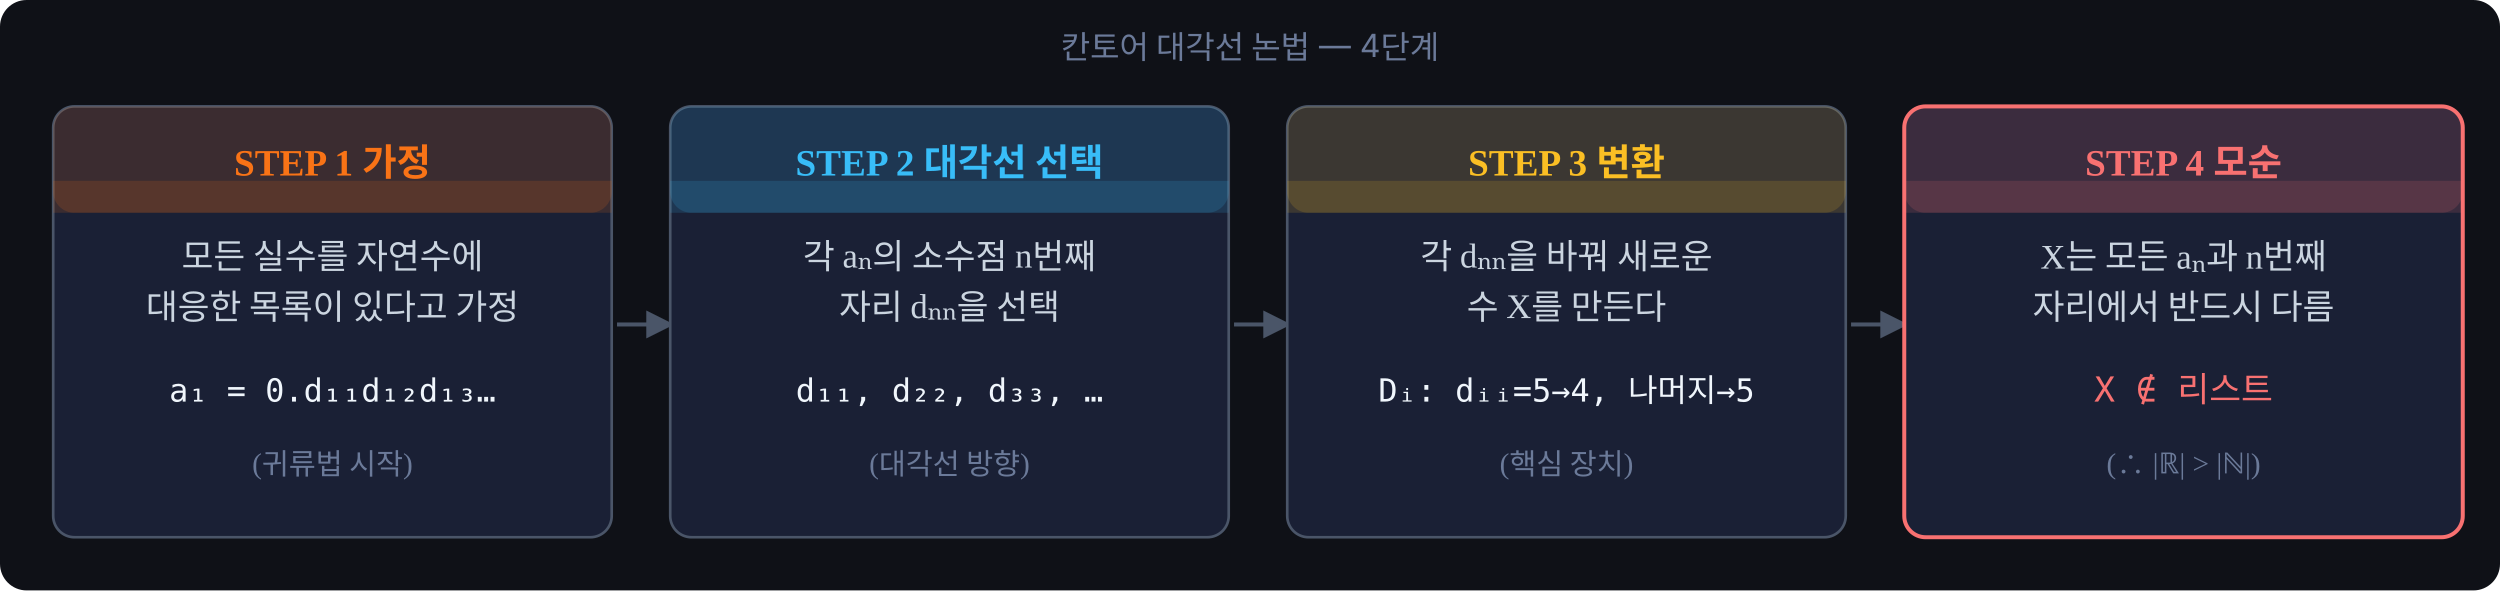
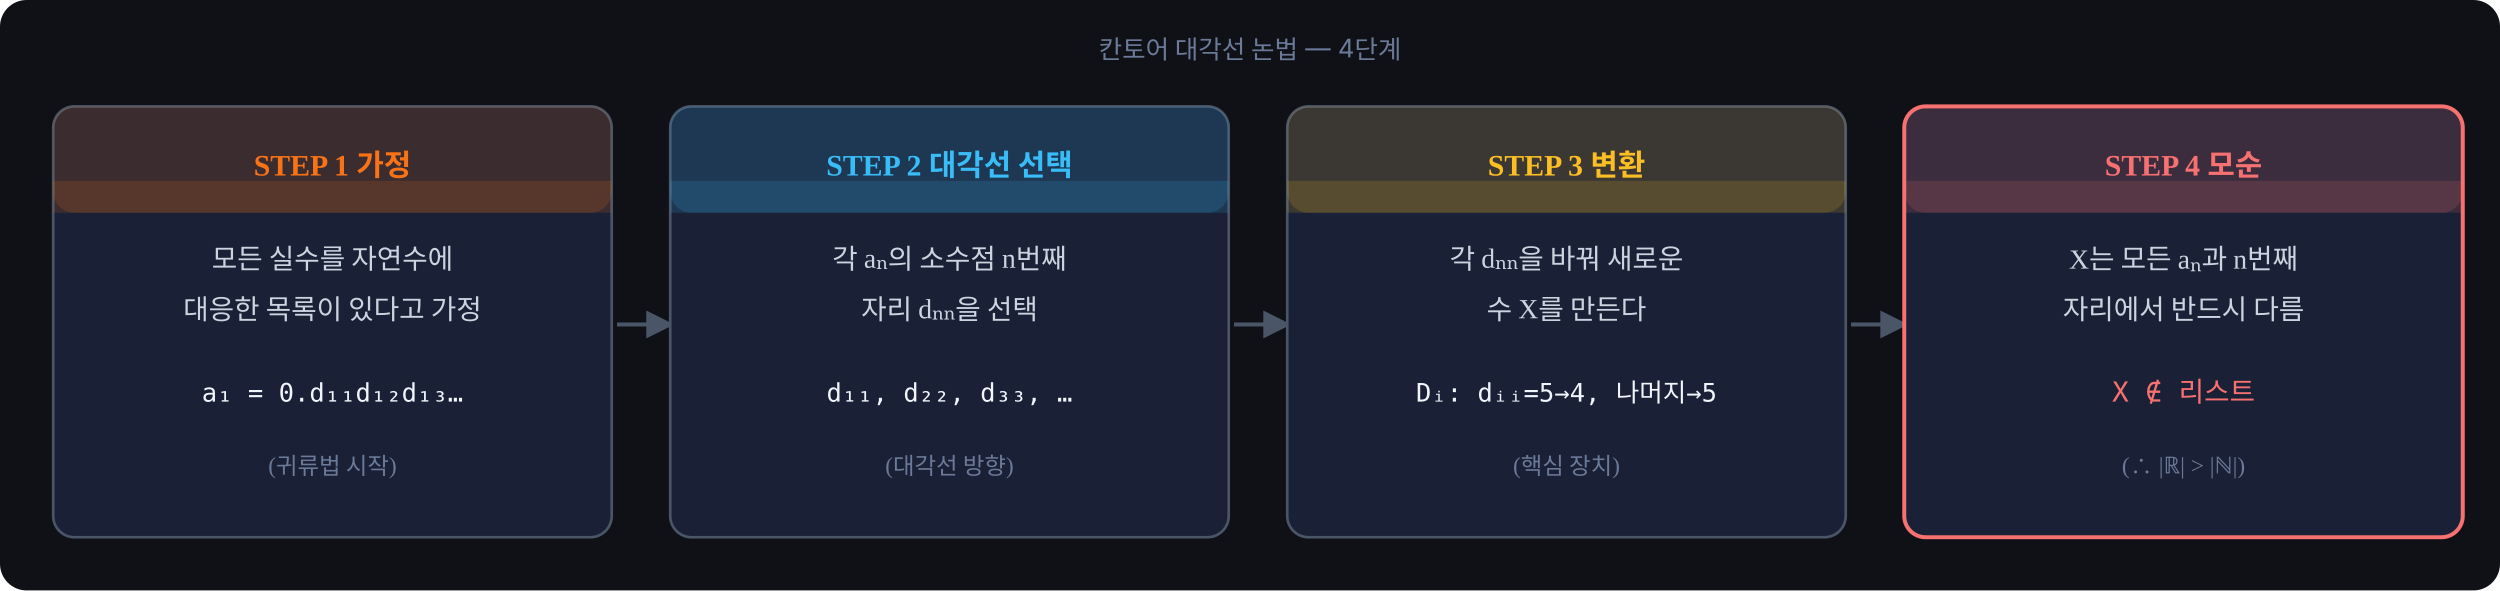
- <svg xmlns="http://www.w3.org/2000/svg" viewBox="0 0 940 222" width="940" height="222">
+ <svg xmlns="http://www.w3.org/2000/svg" viewBox="0 0 940 222" width="1410" height="333">
  <rect width="940" height="222" fill="#0f1117" rx="10" />
-   <text x="470" y="22" text-anchor="middle" font-family="system-ui,-apple-system,sans-serif" font-size="12" fill="#6b7a99">칸토어 대각선 논법 — 4단계</text>
+   <text x="470" y="22" text-anchor="middle" font-family="system-ui,-apple-system,sans-serif" font-size="9.6" fill="#6b7a99">칸토어 대각선 논법 — 4단계</text>
  <defs>
    <marker id="arr" markerWidth="7" markerHeight="7" refX="6" refY="3.5" orient="auto">
      <polygon points="0,0 7,3.5 0,7" fill="#4a5568" />
    </marker>
  </defs>
  <line x1="232" y1="122" x2="252" y2="122" stroke="#4a5568" stroke-width="1.5" marker-end="url(#arr)" />
  <line x1="464" y1="122" x2="484" y2="122" stroke="#4a5568" stroke-width="1.5" marker-end="url(#arr)" />
  <line x1="696" y1="122" x2="716" y2="122" stroke="#4a5568" stroke-width="1.5" marker-end="url(#arr)" />
  <rect x="20" y="40" width="210" height="162" rx="8" fill="#1a2035" stroke="#4a5568" stroke-width="1" />
  <rect x="20" y="40" width="210" height="40" rx="8" fill="rgba(249,115,22,0.15)" />
  <rect x="20" y="68" width="210" height="12" rx="0" fill="rgba(249,115,22,0.15)" />
-   <text x="125" y="66" text-anchor="middle" font-size="14" font-weight="700" fill="#f97316">STEP 1  가정</text>
-   <text x="125" y="101" text-anchor="middle" font-size="13" fill="#cbd5e0">모든 실수를 자연수에</text>
-   <text x="125" y="120" text-anchor="middle" font-size="13" fill="#cbd5e0">대응한 목록이 있다고 가정</text>
-   <text x="125" y="151" text-anchor="middle" font-family="'JetBrains Mono',monospace" font-size="12" fill="#f0f6fc">a₁ = 0.d₁₁d₁₂d₁₃…</text>
-   <text x="125" y="178" text-anchor="middle" font-size="11" fill="#6b7a99">(귀류법 시작)</text>
+   <text x="125" y="66" text-anchor="middle" font-size="11.2" font-weight="700" fill="#f97316">STEP 1  가정</text>
+   <text x="125" y="101" text-anchor="middle" font-size="10.4" fill="#cbd5e0">모든 실수를 자연수에</text>
+   <text x="125" y="120" text-anchor="middle" font-size="10.4" fill="#cbd5e0">대응한 목록이 있다고 가정</text>
+   <text x="125" y="151" text-anchor="middle" font-family="'JetBrains Mono',monospace" font-size="9.6" fill="#f0f6fc">a₁ = 0.d₁₁d₁₂d₁₃…</text>
+   <text x="125" y="178" text-anchor="middle" font-size="8.8" fill="#6b7a99">(귀류법 시작)</text>
  <rect x="252" y="40" width="210" height="162" rx="8" fill="#1a2035" stroke="#4a5568" stroke-width="1" />
  <rect x="252" y="40" width="210" height="40" rx="8" fill="rgba(56,189,248,0.15)" />
  <rect x="252" y="68" width="210" height="12" rx="0" fill="rgba(56,189,248,0.15)" />
-   <text x="357" y="66" text-anchor="middle" font-size="14" font-weight="700" fill="#38bdf8">STEP 2  대각선 선택</text>
-   <text x="357" y="101" text-anchor="middle" font-size="13" fill="#cbd5e0">각 aₙ의 소수점 n번째</text>
-   <text x="357" y="120" text-anchor="middle" font-size="13" fill="#cbd5e0">자리 dₙₙ을 선택</text>
-   <text x="357" y="151" text-anchor="middle" font-family="'JetBrains Mono',monospace" font-size="12" fill="#f0f6fc">d₁₁, d₂₂, d₃₃, …</text>
-   <text x="357" y="178" text-anchor="middle" font-size="11" fill="#6b7a99">(대각선 방향)</text>
+   <text x="357" y="66" text-anchor="middle" font-size="11.2" font-weight="700" fill="#38bdf8">STEP 2  대각선 선택</text>
+   <text x="357" y="101" text-anchor="middle" font-size="10.4" fill="#cbd5e0">각 aₙ의 소수점 n번째</text>
+   <text x="357" y="120" text-anchor="middle" font-size="10.4" fill="#cbd5e0">자리 dₙₙ을 선택</text>
+   <text x="357" y="151" text-anchor="middle" font-family="'JetBrains Mono',monospace" font-size="9.6" fill="#f0f6fc">d₁₁, d₂₂, d₃₃, …</text>
+   <text x="357" y="178" text-anchor="middle" font-size="8.8" fill="#6b7a99">(대각선 방향)</text>
  <rect x="484" y="40" width="210" height="162" rx="8" fill="#1a2035" stroke="#4a5568" stroke-width="1" />
  <rect x="484" y="40" width="210" height="40" rx="8" fill="rgba(251,191,36,0.15)" />
  <rect x="484" y="68" width="210" height="12" rx="0" fill="rgba(251,191,36,0.15)" />
-   <text x="589" y="66" text-anchor="middle" font-size="14" font-weight="700" fill="#fbbf24">STEP 3  변환</text>
-   <text x="589" y="101" text-anchor="middle" font-size="13" fill="#cbd5e0">각 dₙₙ을 바꿔 새로운</text>
-   <text x="589" y="120" text-anchor="middle" font-size="13" fill="#cbd5e0">수 X를 만든다</text>
-   <text x="589" y="151" text-anchor="middle" font-family="'JetBrains Mono',monospace" font-size="12" fill="#f0f6fc">Dᵢ: dᵢᵢ=5→4, 나머지→5</text>
-   <text x="589" y="178" text-anchor="middle" font-size="11" fill="#6b7a99">(핵심 장치)</text>
+   <text x="589" y="66" text-anchor="middle" font-size="11.2" font-weight="700" fill="#fbbf24">STEP 3  변환</text>
+   <text x="589" y="101" text-anchor="middle" font-size="10.4" fill="#cbd5e0">각 dₙₙ을 바꿔 새로운</text>
+   <text x="589" y="120" text-anchor="middle" font-size="10.4" fill="#cbd5e0">수 X를 만든다</text>
+   <text x="589" y="151" text-anchor="middle" font-family="'JetBrains Mono',monospace" font-size="9.6" fill="#f0f6fc">Dᵢ: dᵢᵢ=5→4, 나머지→5</text>
+   <text x="589" y="178" text-anchor="middle" font-size="8.8" fill="#6b7a99">(핵심 장치)</text>
  <rect x="716" y="40" width="210" height="162" rx="8" fill="#1a2035" stroke="#f87171" stroke-width="1.5" />
  <rect x="716" y="40" width="210" height="40" rx="8" fill="rgba(248,113,113,0.15)" />
  <rect x="716" y="68" width="210" height="12" rx="0" fill="rgba(248,113,113,0.15)" />
-   <text x="821" y="66" text-anchor="middle" font-size="14" font-weight="700" fill="#f87171">STEP 4  모순</text>
-   <text x="821" y="101" text-anchor="middle" font-size="13" fill="#cbd5e0">X는 모든 aₙ과 n번째</text>
-   <text x="821" y="120" text-anchor="middle" font-size="13" fill="#cbd5e0">자리에서 반드시 다름</text>
-   <text x="821" y="151" text-anchor="middle" font-family="'JetBrains Mono',monospace" font-size="13" fill="#f87171">X ∉ 리스트</text>
-   <text x="821" y="178" text-anchor="middle" font-size="11" fill="#6b7a99">(∴ |ℝ| &gt; |ℕ|)</text>
+   <text x="821" y="66" text-anchor="middle" font-size="11.2" font-weight="700" fill="#f87171">STEP 4  모순</text>
+   <text x="821" y="101" text-anchor="middle" font-size="10.4" fill="#cbd5e0">X는 모든 aₙ과 n번째</text>
+   <text x="821" y="120" text-anchor="middle" font-size="10.4" fill="#cbd5e0">자리에서 반드시 다름</text>
+   <text x="821" y="151" text-anchor="middle" font-family="'JetBrains Mono',monospace" font-size="10.4" fill="#f87171">X ∉ 리스트</text>
+   <text x="821" y="178" text-anchor="middle" font-size="8.8" fill="#6b7a99">(∴ |ℝ| &gt; |ℕ|)</text>
</svg>
